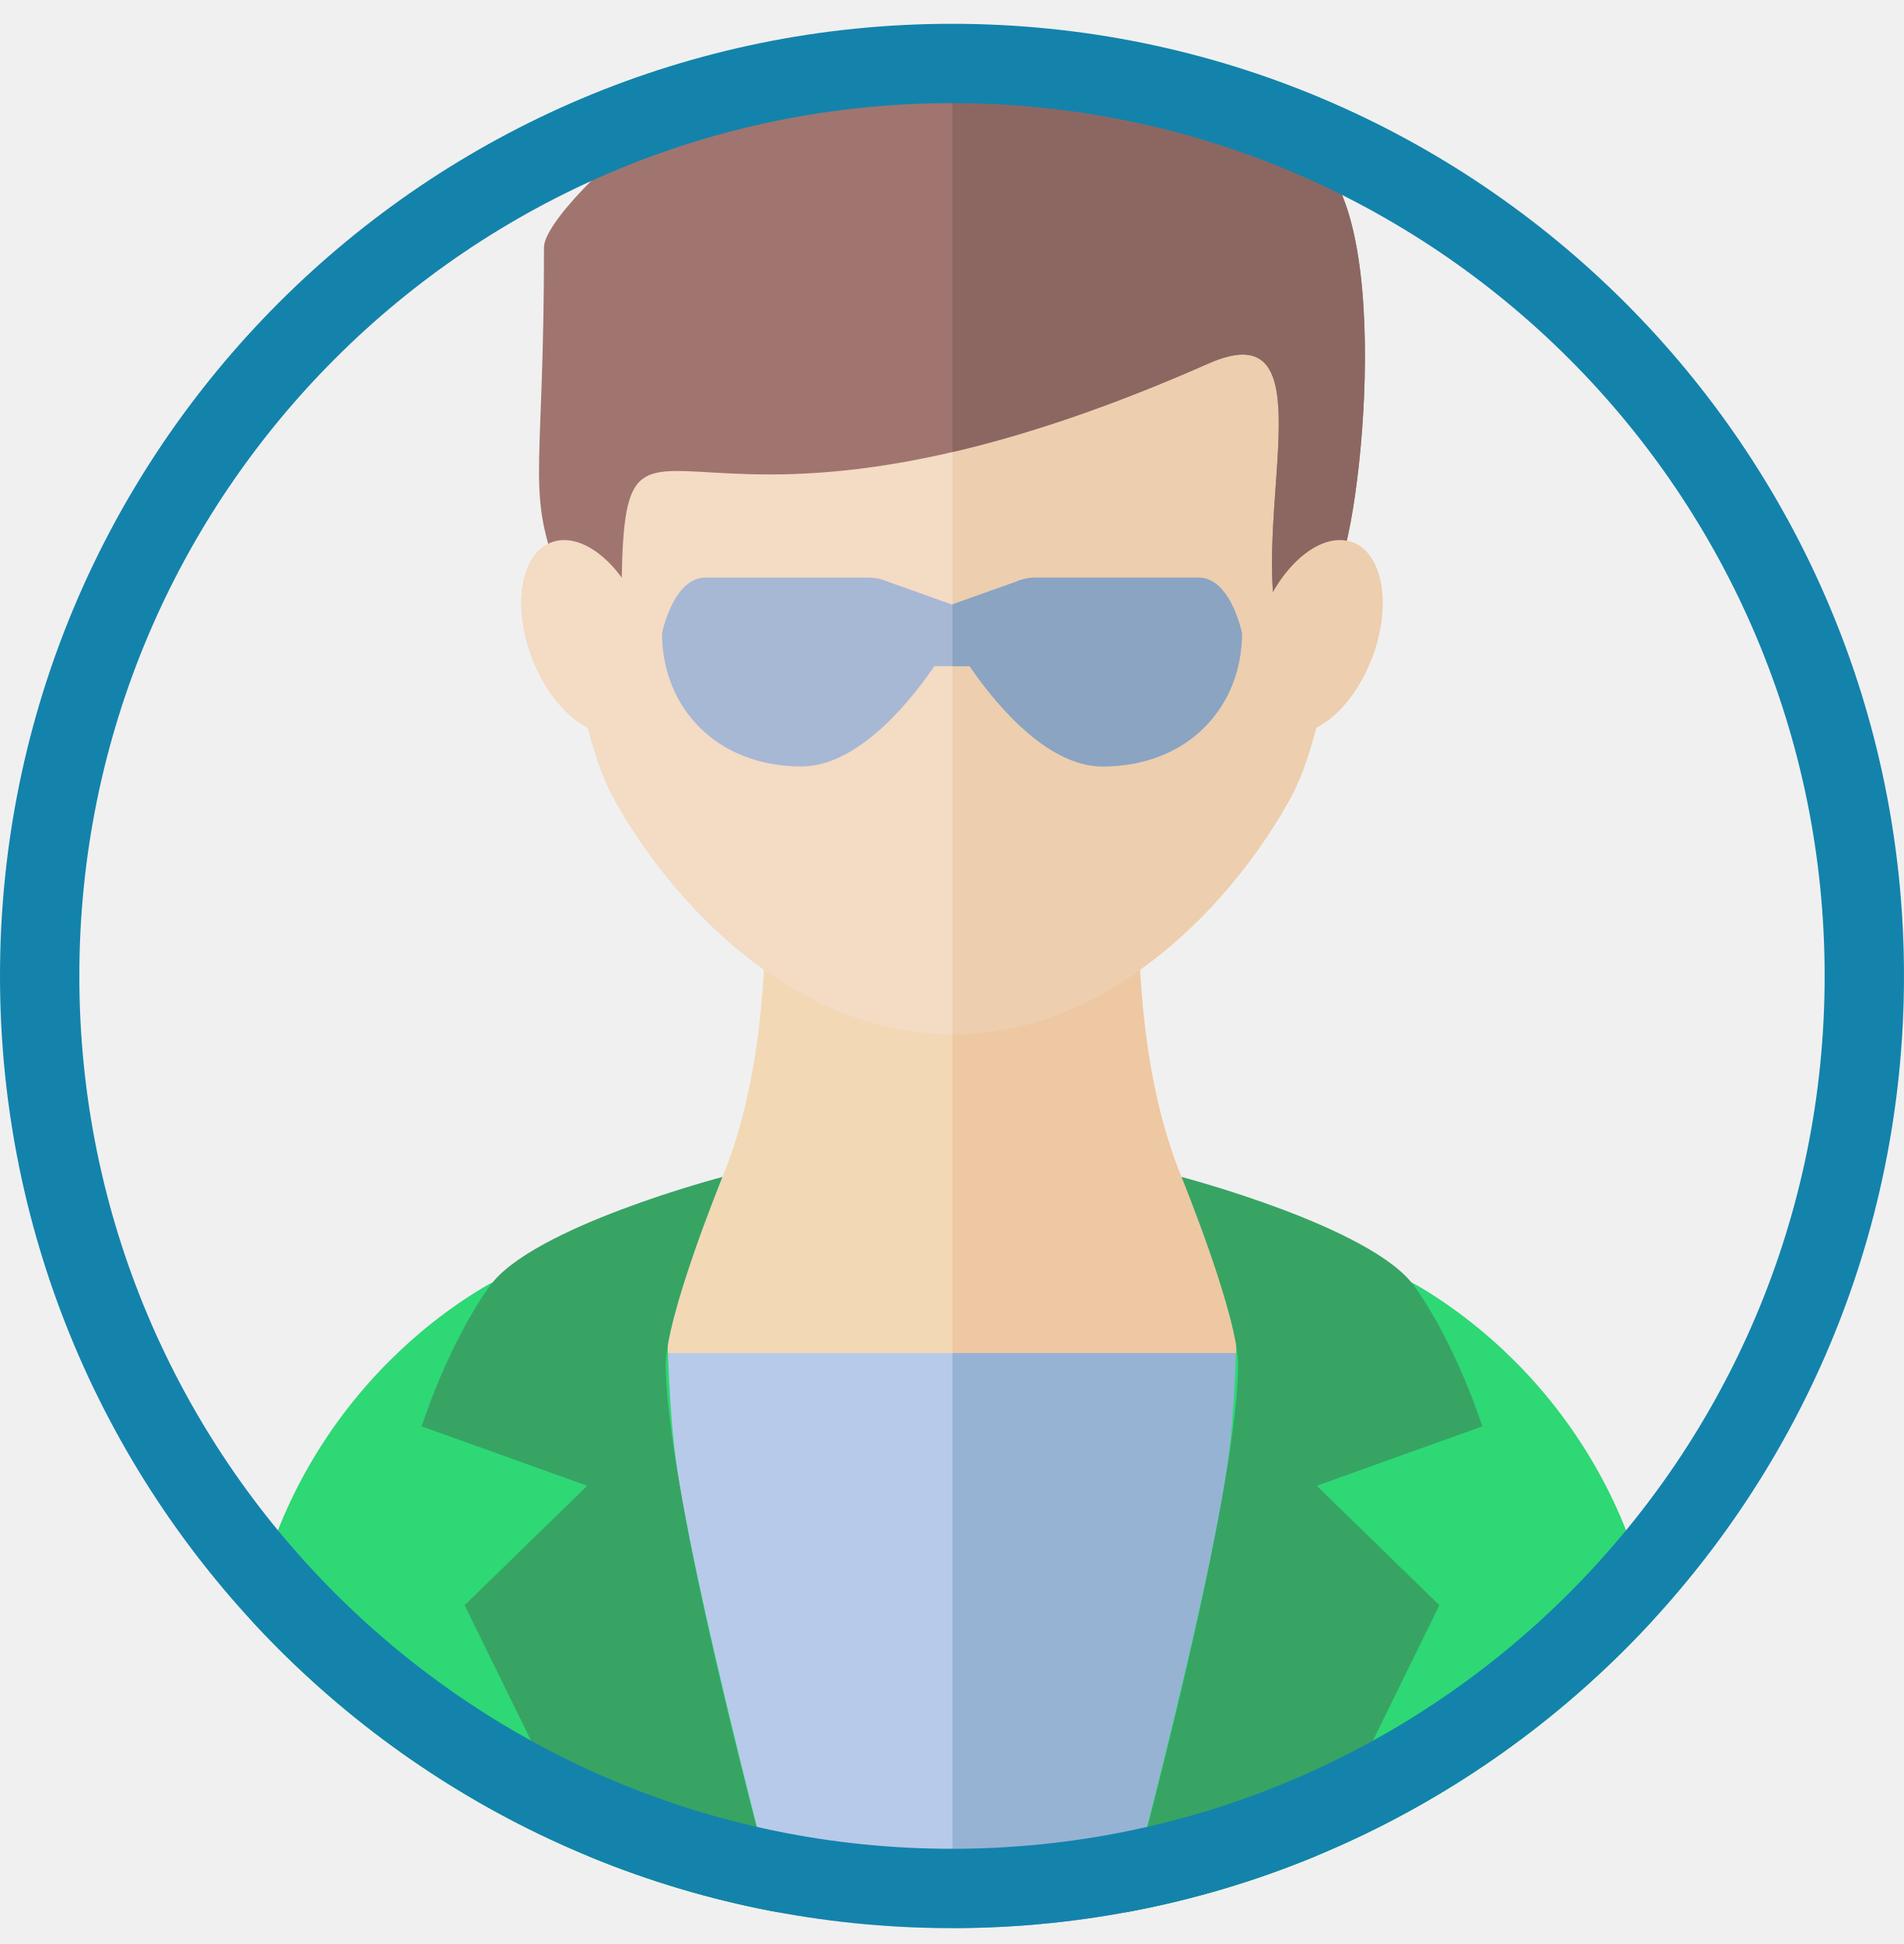
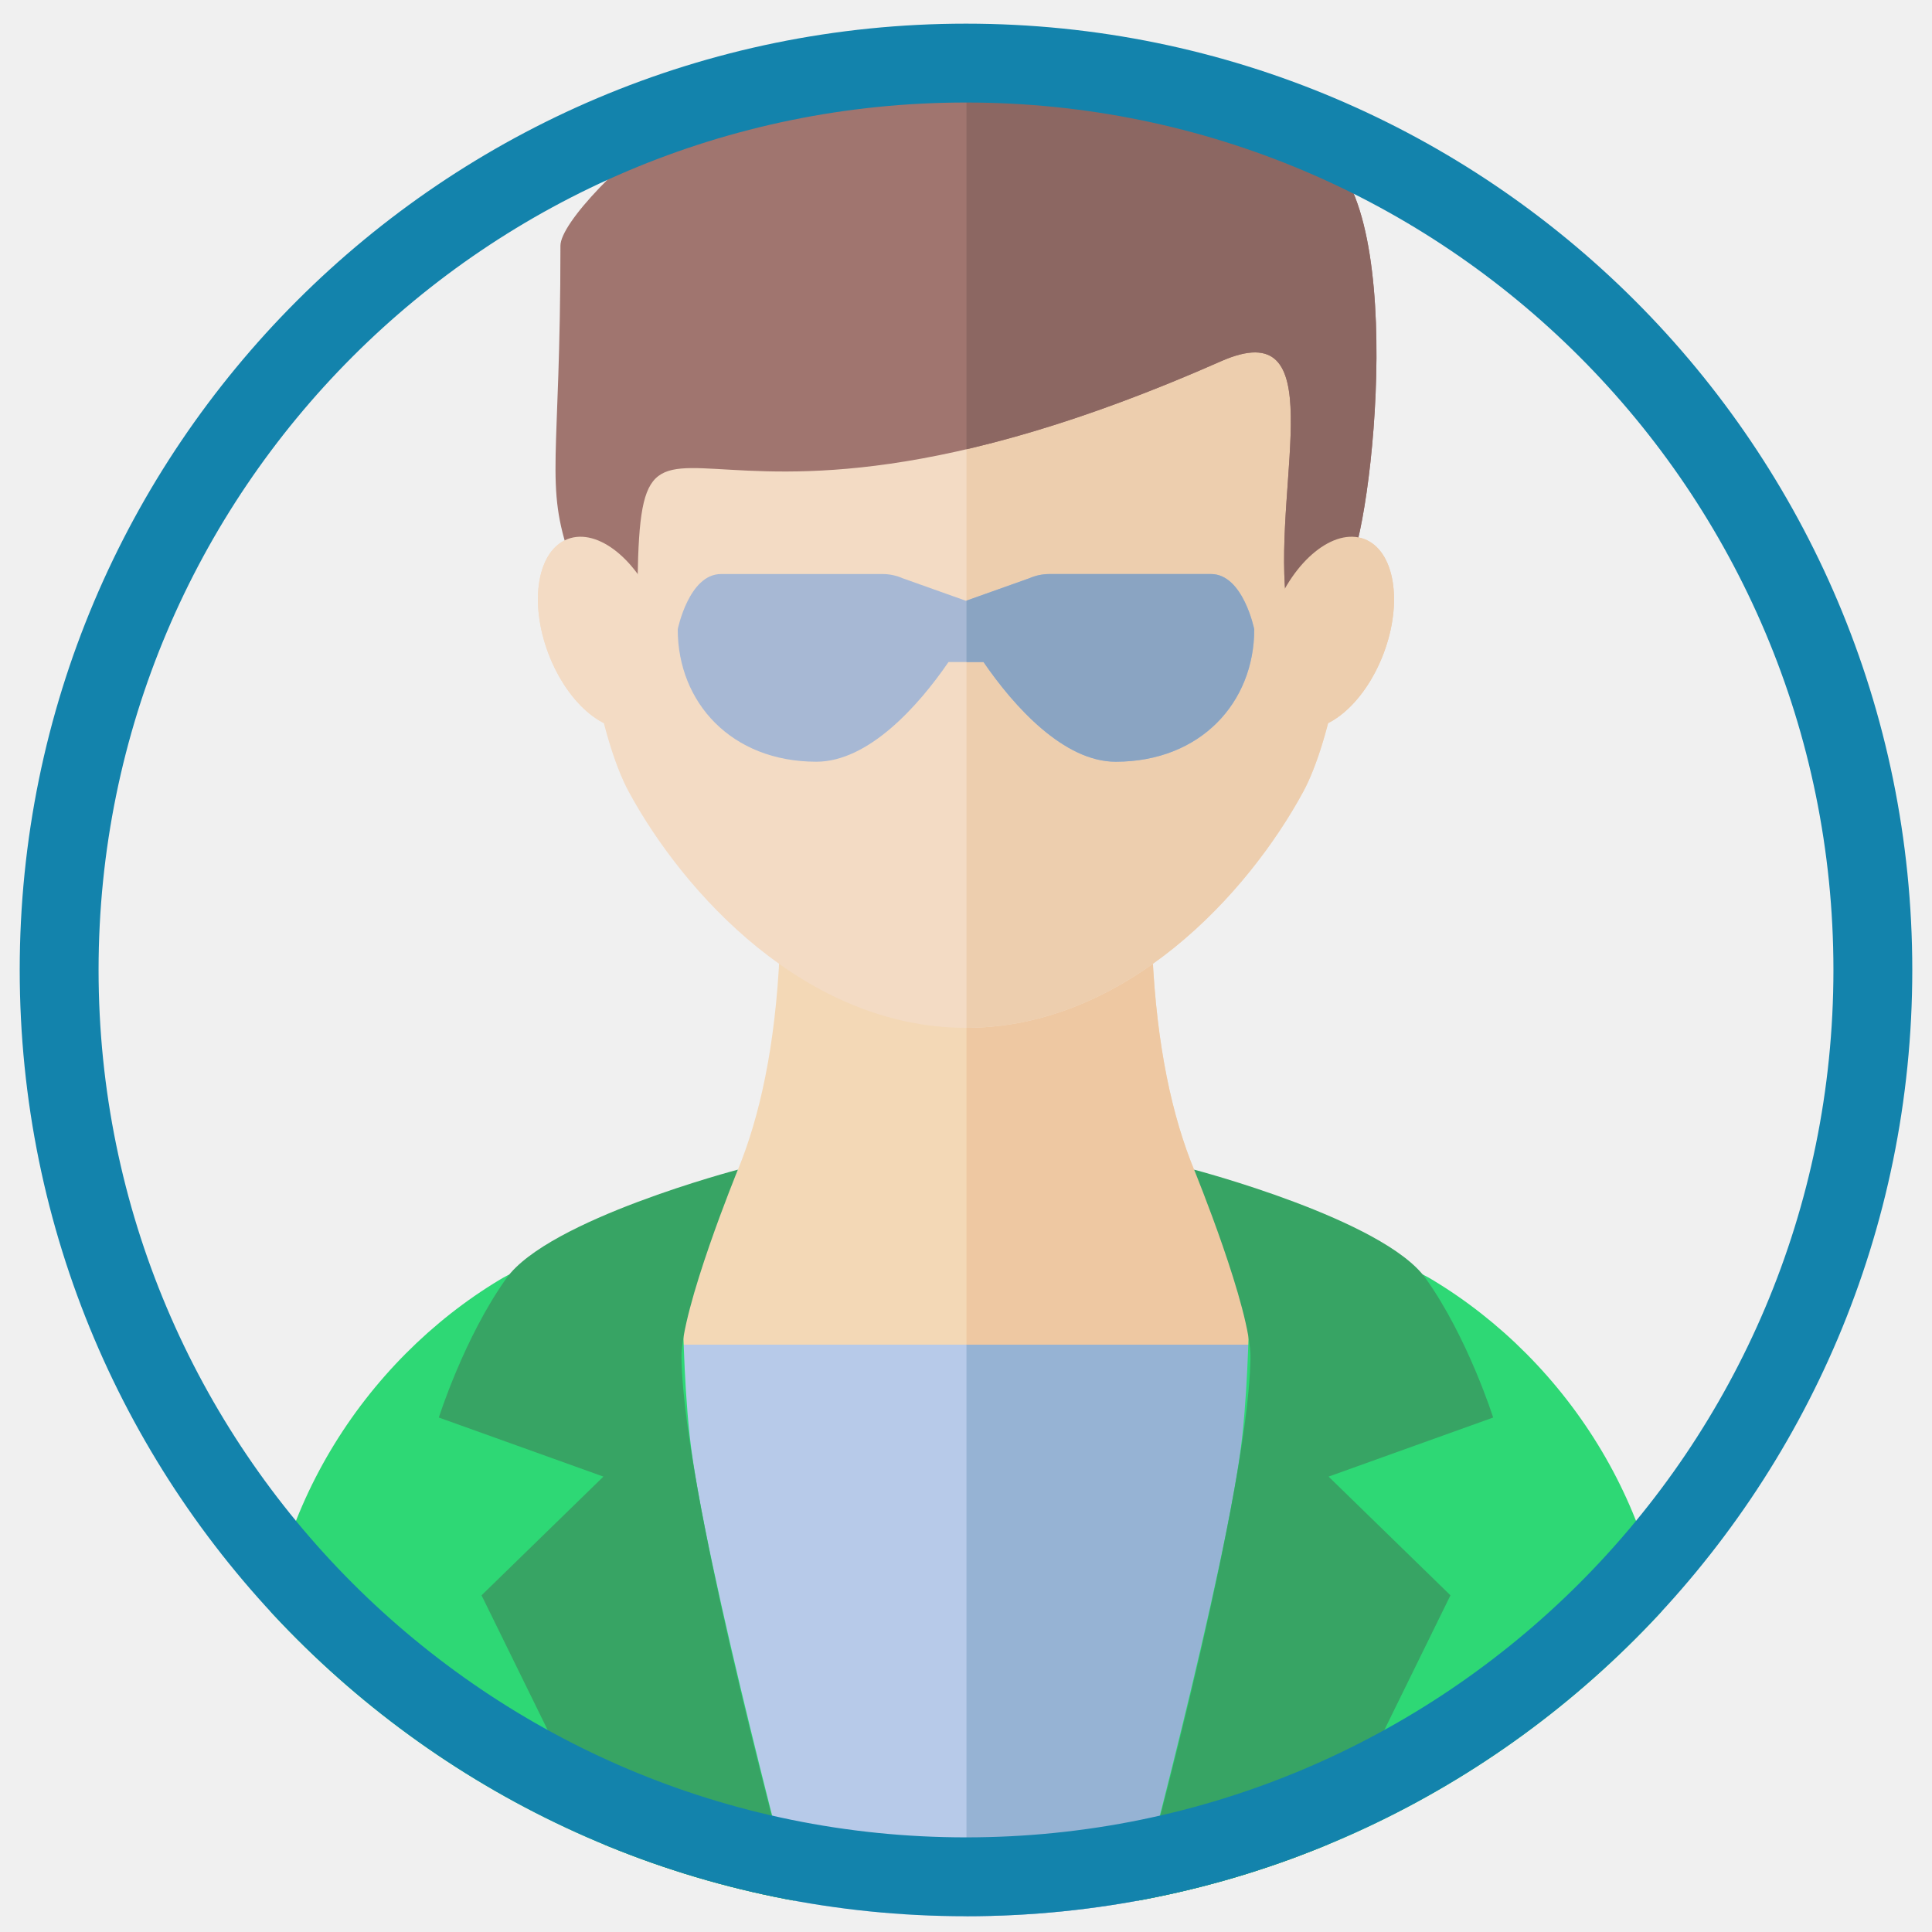
- <svg xmlns="http://www.w3.org/2000/svg" width="48" height="49" viewBox="0 0 48 49" fill="none">
+ <svg xmlns="http://www.w3.org/2000/svg" width="32" height="32" viewBox="0 0 48 49" fill="none">
  <g clip-path="url(#clip0_12_2651)">
    <path d="M36.31 34.83C33.547 33.842 28.695 33.093 28.695 22.789H24.37H23.63H19.305C19.305 33.093 14.452 33.842 11.69 34.83C11.69 41.839 21.875 42.055 23.63 42.708V42.935C23.63 42.935 23.766 42.908 24 42.835C24.234 42.908 24.37 42.935 24.37 42.935V42.708C26.124 42.055 36.31 41.839 36.31 34.83Z" fill="#F3D8B6" />
    <path d="M28.695 22.789H24.37H24.012V42.839C24.238 42.908 24.37 42.935 24.37 42.935V42.708C26.124 42.055 36.31 41.839 36.31 34.83C33.547 33.842 28.695 33.094 28.695 22.789Z" fill="#EEC8A2" />
    <path d="M24 26.068C19.938 26.068 16.837 22.647 15.447 20.082C14.058 17.517 13.097 8.326 16.09 4.264C19.021 0.286 24 2.216 24 2.216C24 2.216 28.979 0.286 31.91 4.264C34.903 8.326 33.942 17.517 32.552 20.082C31.162 22.647 28.062 26.068 24 26.068Z" fill="#F3DBC4" />
    <path d="M31.911 4.264C29.061 0.397 24.277 2.113 24.012 2.212V26.068C28.068 26.061 31.164 22.645 32.552 20.082C33.942 17.516 34.904 8.326 31.911 4.264Z" fill="#EDCEAE" />
    <path d="M34.59 16.576C35.087 15.263 34.868 13.962 34.1 13.671C33.333 13.38 32.307 14.209 31.809 15.523C31.311 16.836 31.53 18.137 32.298 18.428C33.066 18.719 34.092 17.89 34.59 16.576Z" fill="#EDCEAE" />
    <path d="M13.409 16.576C13.907 17.889 14.933 18.718 15.701 18.427C16.468 18.136 16.688 16.836 16.19 15.522C15.692 14.209 14.666 13.38 13.899 13.671C13.131 13.962 12.912 15.262 13.409 16.576Z" fill="#F3DBC4" />
    <path d="M30.214 14.559H26.117C25.941 14.559 25.768 14.595 25.609 14.665L24 15.238L22.391 14.665C22.232 14.595 22.058 14.559 21.883 14.559H17.786C16.971 14.559 16.689 15.961 16.689 15.961C16.689 17.816 18.049 19.319 20.205 19.319C21.519 19.319 22.781 17.922 23.556 16.791H24.444C25.219 17.922 26.481 19.319 27.795 19.319C29.951 19.319 31.311 17.816 31.311 15.961C31.311 15.961 31.029 14.559 30.214 14.559Z" fill="#A7B8D4" />
    <path d="M30.214 14.559H26.117C25.941 14.559 25.768 14.595 25.609 14.665L24.012 15.233V16.791H24.444C25.219 17.922 26.481 19.319 27.795 19.319C29.95 19.319 31.31 17.816 31.31 15.961C31.31 15.961 31.029 14.559 30.214 14.559Z" fill="#8AA4C2" />
    <path d="M32.344 3.649C32.025 3.652 28.576 1.708 26.221 1.229C23.444 0.665 23.443 1.151 22.371 1.454C19.88 -0.374 13.714 5.101 13.714 6.232C13.714 11.724 13.304 12.254 13.968 14.171C14.631 16.087 15.22 17.634 15.22 17.634C15.22 17.634 15.663 19.087 15.663 16.051C15.663 7.788 16.078 15.522 30.461 9.165C33.296 7.912 31.814 12.119 32.109 15.14C32.404 18.162 32.551 17.634 32.551 17.634C32.551 17.634 33.141 16.086 33.804 14.17C34.467 12.254 35.208 3.624 32.344 3.649Z" fill="#A0756F" />
    <path d="M32.344 3.649C32.025 3.652 28.576 1.708 26.221 1.229C25.139 1.009 24.479 0.949 24.012 0.975V11.394C25.768 10.986 27.89 10.301 30.461 9.165C33.296 7.912 31.814 12.119 32.109 15.14C32.404 18.162 32.551 17.634 32.551 17.634C32.551 17.634 33.141 16.087 33.804 14.171C34.467 12.255 35.208 3.624 32.344 3.649Z" fill="#8C6762" />
    <path d="M32.442 34.104H15.557V48.949H32.442V34.104Z" fill="#B7CAE9" />
    <path d="M32.443 34.104H24.012V48.949H32.443V34.104Z" fill="#96B3D4" />
    <path d="M12.176 32.456C13.07 31.918 15.089 31.357 16.148 31.096C17.029 30.876 16.664 33.29 16.989 36.388C17.326 39.595 19.843 48.969 19.843 48.969H6.168V42.95C6.168 38.447 8.739 34.521 12.176 32.456Z" fill="#2ED875" />
    <path d="M18.215 29.665C18.215 29.665 13.413 30.923 12.343 32.421C11.273 33.919 10.63 35.952 10.63 35.952L14.804 37.45L11.713 40.461L15.879 48.949H19.843C19.843 48.949 16.853 38.228 16.784 34.449C16.762 33.211 18.215 29.665 18.215 29.665Z" fill="#37A464" />
    <path d="M35.824 32.456C34.93 31.918 32.91 31.357 31.852 31.096C30.971 30.876 31.336 33.29 31.011 36.388C30.674 39.595 28.157 48.969 28.157 48.969H41.832V42.95C41.832 38.447 39.261 34.521 35.824 32.456Z" fill="#2ED875" />
    <path d="M29.785 29.665C29.785 29.665 34.587 30.923 35.657 32.421C36.727 33.919 37.37 35.952 37.37 35.952L33.196 37.45L36.287 40.461L32.121 48.949H28.157C28.157 48.949 31.147 38.228 31.215 34.449C31.238 33.211 29.785 29.665 29.785 29.665Z" fill="#37A464" />
    <path d="M34.59 16.576C35.087 15.263 34.868 13.962 34.1 13.671C33.333 13.38 32.307 14.209 31.809 15.523C31.311 16.836 31.53 18.137 32.298 18.428C33.066 18.719 34.092 17.89 34.59 16.576Z" fill="#EDCEAE" />
    <path d="M13.409 16.576C13.907 17.889 14.933 18.718 15.701 18.427C16.468 18.136 16.688 16.836 16.19 15.522C15.692 14.209 14.666 13.38 13.899 13.671C13.131 13.962 12.912 15.262 13.409 16.576Z" fill="#F3DBC4" />
  </g>
  <rect x="1" y="1.6" width="46" height="46" rx="23" stroke="#1383AC" stroke-width="2" />
  <defs>
    <clipPath id="clip0_12_2651">
      <rect y="0.6" width="48" height="48" rx="24" fill="white" />
    </clipPath>
  </defs>
</svg>
